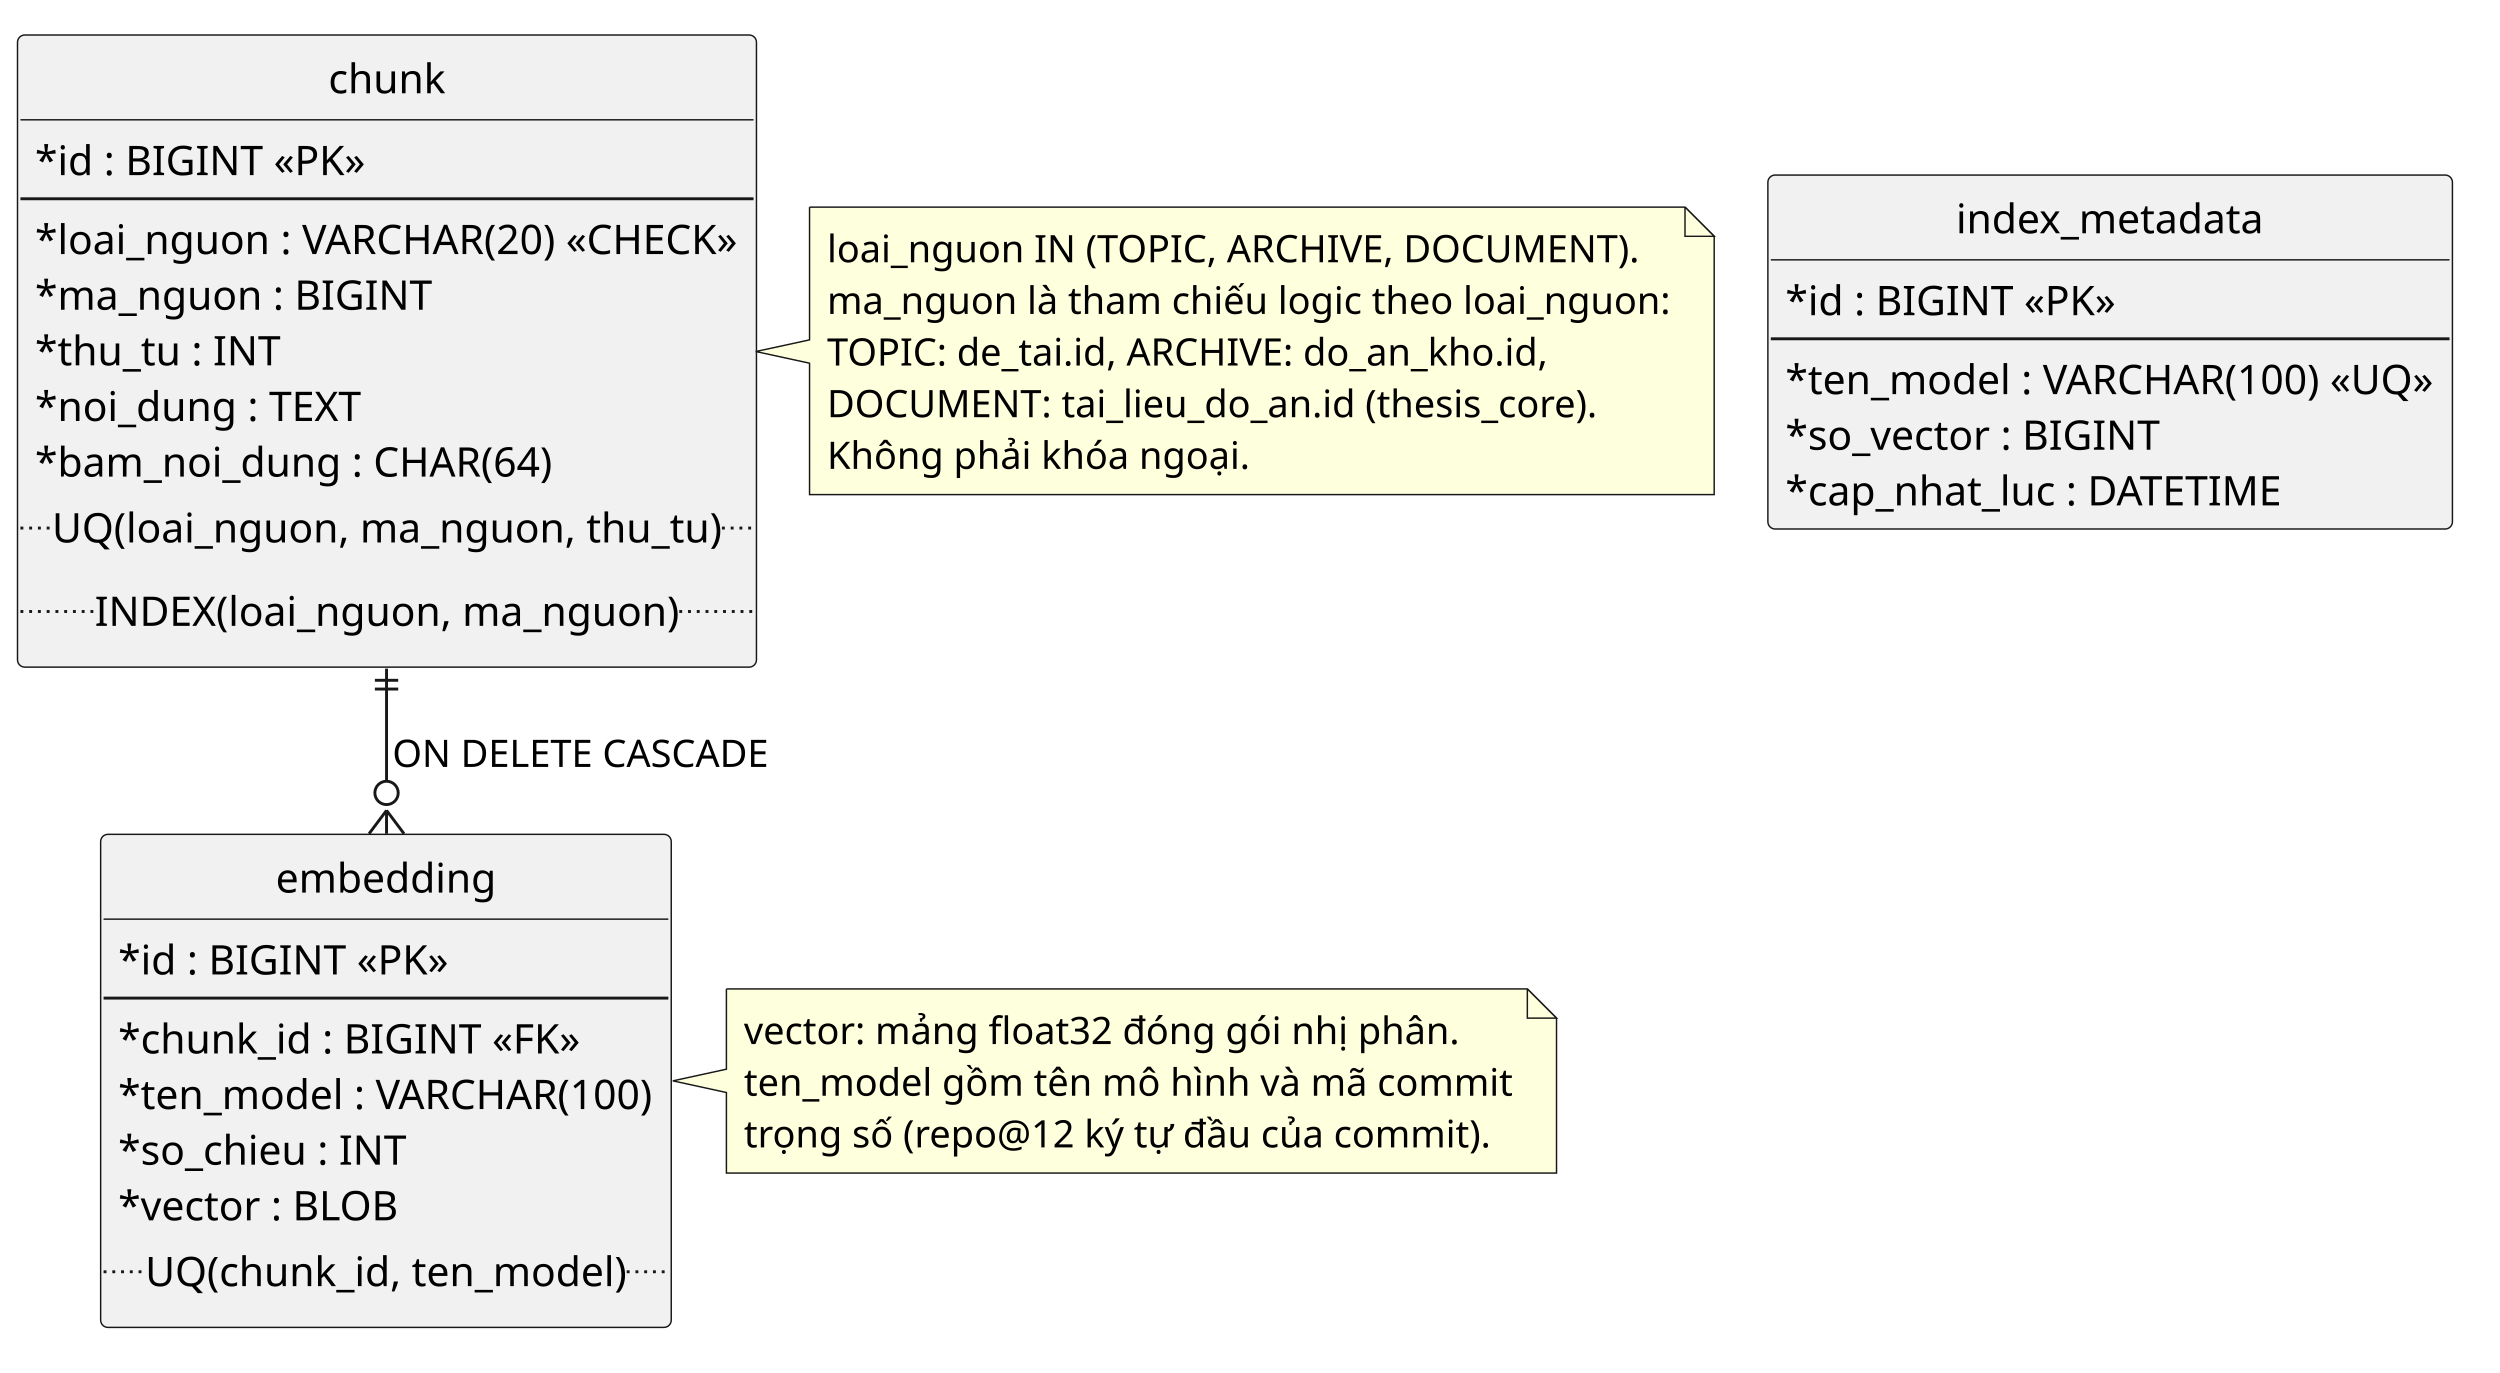
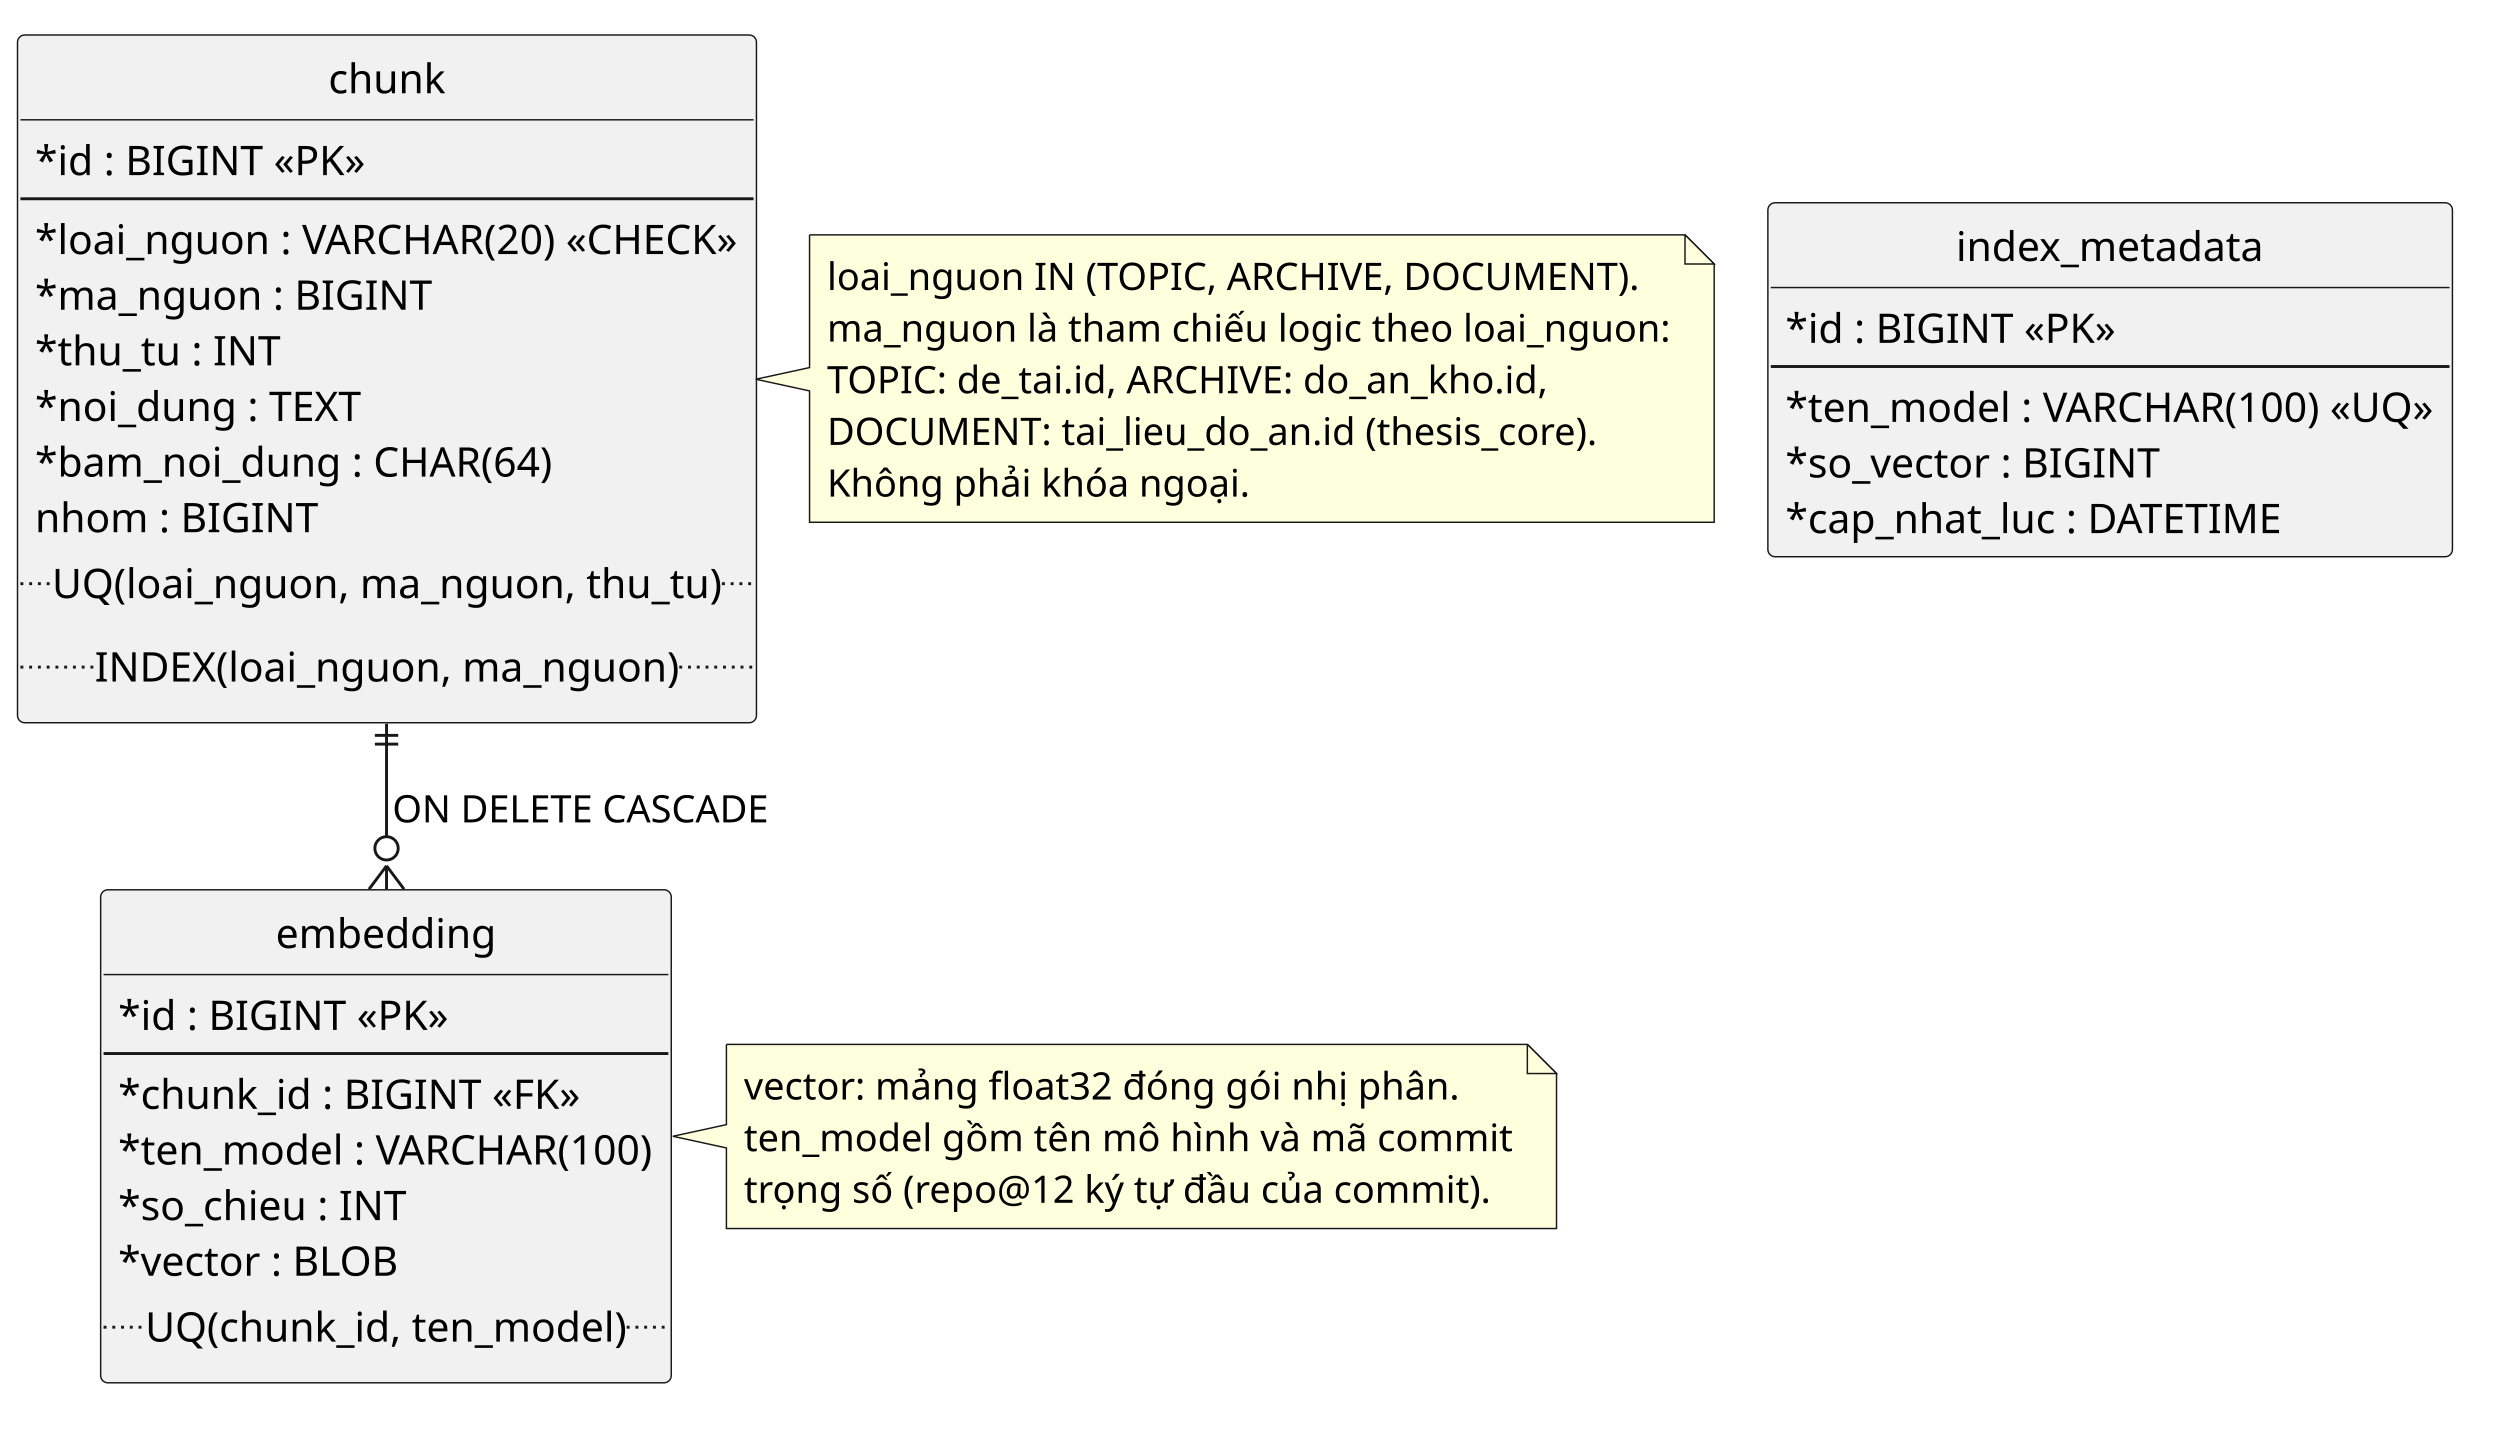
- <svg xmlns="http://www.w3.org/2000/svg" version="1.1" data-diagram-type="CLASS" style="width:1339px;height:735px;background:#FFFFFF;" width="1339.063px" height="735.938px" viewBox="0 0 1339 735" zoomAndPan="magnify" preserveAspectRatio="none" contentStyleType="text/css">
+ <svg xmlns="http://www.w3.org/2000/svg" version="1.1" data-diagram-type="CLASS" style="width:1339px;height:765px;background:#FFFFFF;" width="1339.063px" height="765.625px" viewBox="0 0 1339 765" zoomAndPan="magnify" preserveAspectRatio="none" contentStyleType="text/css">
  <defs />
  <g font-family="sans-serif" lengthAdjust="spacing">
    <g class="entity" data-qualified-name="chunk" id="ent0001" data-source-line="9">
-       <rect x="9.375" y="18.75" width="395.786" height="338.561" fill="#F1F1F1" style="stroke:#181818;stroke-width:0.781;" rx="3.906" ry="3.906" />
+       <rect x="9.375" y="18.75" width="395.786" height="368.355" fill="#F1F1F1" style="stroke:#181818;stroke-width:0.781;" rx="3.906" ry="3.906" />
      <text x="175.899" y="49.947" fill="#000" font-size="21.875" textLength="62.737" font-family="'Noto Sans'">chunk</text>
      <line x1="10.938" y1="64.169" x2="403.598" y2="64.169" style="stroke:#181818;stroke-width:0.781;" />
      <text x="18.75" y="93.803" fill="#000" font-size="21.875" textLength="176.881" font-family="'Noto Sans'">*id : BIGINT «PK»</text>
      <line x1="10.938" y1="106.462" x2="403.598" y2="106.462" style="stroke:#181818;stroke-width:1.563;" />
      <text x="18.75" y="136.097" fill="#000" font-size="21.875" textLength="377.036" font-family="'Noto Sans'">*loai_nguon : VARCHAR(20) «CHECK»</text>
      <text x="18.75" y="165.89" fill="#000" font-size="21.875" textLength="212.734" font-family="'Noto Sans'">*ma_nguon : BIGINT</text>
      <text x="18.75" y="195.684" fill="#000" font-size="21.875" textLength="131.556" font-family="'Noto Sans'">*thu_tu : INT</text>
      <text x="18.75" y="225.477" fill="#000" font-size="21.875" textLength="174.649" font-family="'Noto Sans'">*noi_dung : TEXT</text>
      <text x="18.75" y="255.271" fill="#000" font-size="21.875" textLength="277.002" font-family="'Noto Sans'">*bam_noi_dung : CHAR(64)</text>
-       <line x1="10.938" y1="282.827" x2="27.872" y2="282.827" style="stroke:#181818;stroke-width:1.563;stroke-dasharray:1.563,3.125;" />
-       <text x="27.872" y="290.533" fill="#000" font-size="21.875" textLength="358.792" font-family="'Noto Sans'">UQ(loai_nguon, ma_nguon, thu_tu)</text>
-       <line x1="386.664" y1="282.827" x2="403.598" y2="282.827" style="stroke:#181818;stroke-width:1.563;stroke-dasharray:1.563,3.125;" />
-       <line x1="10.938" y1="327.518" x2="50.72" y2="327.518" style="stroke:#181818;stroke-width:1.563;stroke-dasharray:1.563,3.125;" />
-       <text x="50.72" y="335.224" fill="#000" font-size="21.875" textLength="313.096" font-family="'Noto Sans'">INDEX(loai_nguon, ma_nguon)</text>
-       <line x1="363.816" y1="327.518" x2="403.598" y2="327.518" style="stroke:#181818;stroke-width:1.563;stroke-dasharray:1.563,3.125;" />
+       <text x="18.75" y="285.065" fill="#000" font-size="21.875" textLength="151.724" font-family="'Noto Sans'">nhom : BIGINT</text>
+       <line x1="10.938" y1="312.621" x2="27.872" y2="312.621" style="stroke:#181818;stroke-width:1.563;stroke-dasharray:1.563,3.125;" />
+       <text x="27.872" y="320.327" fill="#000" font-size="21.875" textLength="358.792" font-family="'Noto Sans'">UQ(loai_nguon, ma_nguon, thu_tu)</text>
+       <line x1="386.664" y1="312.621" x2="403.598" y2="312.621" style="stroke:#181818;stroke-width:1.563;stroke-dasharray:1.563,3.125;" />
+       <line x1="10.938" y1="357.311" x2="50.72" y2="357.311" style="stroke:#181818;stroke-width:1.563;stroke-dasharray:1.563,3.125;" />
+       <text x="50.72" y="365.017" fill="#000" font-size="21.875" textLength="313.096" font-family="'Noto Sans'">INDEX(loai_nguon, ma_nguon)</text>
+       <line x1="363.816" y1="357.311" x2="403.598" y2="357.311" style="stroke:#181818;stroke-width:1.563;stroke-dasharray:1.563,3.125;" />
    </g>
-     <g class="entity" data-qualified-name="embedding" id="ent0002" data-source-line="21">
-       <rect x="53.906" y="446.875" width="305.618" height="264.077" fill="#F1F1F1" style="stroke:#181818;stroke-width:0.781;" rx="3.906" ry="3.906" />
-       <text x="147.664" y="478.072" fill="#000" font-size="21.875" textLength="118.103" font-family="'Noto Sans'">embedding</text>
-       <line x1="55.469" y1="492.294" x2="357.961" y2="492.294" style="stroke:#181818;stroke-width:0.781;" />
-       <text x="63.281" y="521.928" fill="#000" font-size="21.875" textLength="176.881" font-family="'Noto Sans'">*id : BIGINT «PK»</text>
-       <line x1="55.469" y1="534.587" x2="357.961" y2="534.587" style="stroke:#181818;stroke-width:1.563;" />
-       <text x="63.281" y="564.222" fill="#000" font-size="21.875" textLength="247.449" font-family="'Noto Sans'">*chunk_id : BIGINT «FK»</text>
-       <text x="63.281" y="594.015" fill="#000" font-size="21.875" textLength="286.868" font-family="'Noto Sans'">*ten_model : VARCHAR(100)</text>
-       <text x="63.281" y="623.809" fill="#000" font-size="21.875" textLength="154.437" font-family="'Noto Sans'">*so_chieu : INT</text>
-       <text x="63.281" y="653.602" fill="#000" font-size="21.875" textLength="150.39" font-family="'Noto Sans'">*vector : BLOB</text>
-       <line x1="55.469" y1="681.159" x2="77.773" y2="681.159" style="stroke:#181818;stroke-width:1.563;stroke-dasharray:1.563,3.125;" />
-       <text x="77.773" y="688.865" fill="#000" font-size="21.875" textLength="257.883" font-family="'Noto Sans'">UQ(chunk_id, ten_model)</text>
-       <line x1="335.657" y1="681.159" x2="357.961" y2="681.159" style="stroke:#181818;stroke-width:1.563;stroke-dasharray:1.563,3.125;" />
+     <g class="entity" data-qualified-name="embedding" id="ent0002" data-source-line="22">
+       <rect x="53.906" y="476.563" width="305.618" height="264.077" fill="#F1F1F1" style="stroke:#181818;stroke-width:0.781;" rx="3.906" ry="3.906" />
+       <text x="147.664" y="507.759" fill="#000" font-size="21.875" textLength="118.103" font-family="'Noto Sans'">embedding</text>
+       <line x1="55.469" y1="521.981" x2="357.961" y2="521.981" style="stroke:#181818;stroke-width:0.781;" />
+       <text x="63.281" y="551.615" fill="#000" font-size="21.875" textLength="176.881" font-family="'Noto Sans'">*id : BIGINT «PK»</text>
+       <line x1="55.469" y1="564.275" x2="357.961" y2="564.275" style="stroke:#181818;stroke-width:1.563;" />
+       <text x="63.281" y="593.909" fill="#000" font-size="21.875" textLength="247.449" font-family="'Noto Sans'">*chunk_id : BIGINT «FK»</text>
+       <text x="63.281" y="623.703" fill="#000" font-size="21.875" textLength="286.868" font-family="'Noto Sans'">*ten_model : VARCHAR(100)</text>
+       <text x="63.281" y="653.496" fill="#000" font-size="21.875" textLength="154.437" font-family="'Noto Sans'">*so_chieu : INT</text>
+       <text x="63.281" y="683.29" fill="#000" font-size="21.875" textLength="150.39" font-family="'Noto Sans'">*vector : BLOB</text>
+       <line x1="55.469" y1="710.846" x2="77.773" y2="710.846" style="stroke:#181818;stroke-width:1.563;stroke-dasharray:1.563,3.125;" />
+       <text x="77.773" y="718.552" fill="#000" font-size="21.875" textLength="257.883" font-family="'Noto Sans'">UQ(chunk_id, ten_model)</text>
+       <line x1="335.657" y1="710.846" x2="357.961" y2="710.846" style="stroke:#181818;stroke-width:1.563;stroke-dasharray:1.563,3.125;" />
    </g>
-     <g class="entity" data-qualified-name="index_metadata" id="ent0003" data-source-line="31">
-       <rect x="946.875" y="93.75" width="366.649" height="189.593" fill="#F1F1F1" style="stroke:#181818;stroke-width:0.781;" rx="3.906" ry="3.906" />
-       <text x="1047.654" y="124.947" fill="#000" font-size="21.875" textLength="165.09" font-family="'Noto Sans'">index_metadata</text>
-       <line x1="948.438" y1="139.169" x2="1311.961" y2="139.169" style="stroke:#181818;stroke-width:0.781;" />
-       <text x="956.25" y="168.803" fill="#000" font-size="21.875" textLength="176.881" font-family="'Noto Sans'">*id : BIGINT «PK»</text>
-       <line x1="948.438" y1="181.462" x2="1311.961" y2="181.462" style="stroke:#181818;stroke-width:1.563;" />
-       <text x="956.25" y="211.097" fill="#000" font-size="21.875" textLength="347.899" font-family="'Noto Sans'">*ten_model : VARCHAR(100) «UQ»</text>
-       <text x="956.25" y="240.89" fill="#000" font-size="21.875" textLength="200.593" font-family="'Noto Sans'">*so_vector : BIGINT</text>
-       <text x="956.25" y="270.684" fill="#000" font-size="21.875" textLength="267.661" font-family="'Noto Sans'">*cap_nhat_luc : DATETIME</text>
+     <g class="entity" data-qualified-name="index_metadata" id="ent0003" data-source-line="32">
+       <rect x="946.875" y="108.594" width="366.649" height="189.593" fill="#F1F1F1" style="stroke:#181818;stroke-width:0.781;" rx="3.906" ry="3.906" />
+       <text x="1047.654" y="139.791" fill="#000" font-size="21.875" textLength="165.09" font-family="'Noto Sans'">index_metadata</text>
+       <line x1="948.438" y1="154.012" x2="1311.961" y2="154.012" style="stroke:#181818;stroke-width:0.781;" />
+       <text x="956.25" y="183.647" fill="#000" font-size="21.875" textLength="176.881" font-family="'Noto Sans'">*id : BIGINT «PK»</text>
+       <line x1="948.438" y1="196.306" x2="1311.961" y2="196.306" style="stroke:#181818;stroke-width:1.563;" />
+       <text x="956.25" y="225.94" fill="#000" font-size="21.875" textLength="347.899" font-family="'Noto Sans'">*ten_model : VARCHAR(100) «UQ»</text>
+       <text x="956.25" y="255.734" fill="#000" font-size="21.875" textLength="200.593" font-family="'Noto Sans'">*so_vector : BIGINT</text>
+       <text x="956.25" y="285.528" fill="#000" font-size="21.875" textLength="267.661" font-family="'Noto Sans'">*cap_nhat_luc : DATETIME</text>
    </g>
-     <g class="entity" data-qualified-name="GMN5" id="ent0006" data-source-line="42">
-       <path d="M433.594,110.938 L433.594,182.031 L404.785,188.281 L433.594,194.531 L433.594,264.891 A0,0 0 0 0 433.594,264.891 L918.116,264.891 A0,0 0 0 0 918.116,264.891 L918.116,126.563 L902.491,110.938 L433.594,110.938 A0,0 0 0 0 433.594,110.938" style="stroke:#181818;stroke-width:0.781;" fill="#FEFFDD" />
-       <path d="M902.491,110.938 L902.491,126.563 L918.116,126.563 L902.491,110.938" style="stroke:#181818;stroke-width:0.781;" fill="#FEFFDD" />
-       <text x="442.969" y="140.464" fill="#000" font-size="20.313" textLength="435.46" font-family="'Noto Sans'">loai_nguon IN (TOPIC, ARCHIVE, DOCUMENT).</text>
-       <text x="442.969" y="168.13" fill="#000" font-size="20.313" textLength="451.71" font-family="'Noto Sans'">ma_nguon là tham chiếu logic theo loai_nguon:</text>
-       <text x="442.969" y="195.795" fill="#000" font-size="20.313" textLength="386.405" font-family="'Noto Sans'">TOPIC: de_tai.id, ARCHIVE: do_an_kho.id,</text>
-       <text x="442.969" y="223.461" fill="#000" font-size="20.313" textLength="412.832" font-family="'Noto Sans'">DOCUMENT: tai_lieu_do_an.id (thesis_core).</text>
-       <text x="442.969" y="251.127" fill="#000" font-size="20.313" textLength="226.485" font-family="'Noto Sans'">Không phải khóa ngoại.</text>
+     <g class="entity" data-qualified-name="GMN5" id="ent0006" data-source-line="43">
+       <path d="M433.594,125.781 L433.594,196.875 L404.785,203.125 L433.594,209.375 L433.594,279.735 A0,0 0 0 0 433.594,279.735 L918.116,279.735 A0,0 0 0 0 918.116,279.735 L918.116,141.406 L902.491,125.781 L433.594,125.781 A0,0 0 0 0 433.594,125.781" style="stroke:#181818;stroke-width:0.781;" fill="#FEFFDD" />
+       <path d="M902.491,125.781 L902.491,141.406 L918.116,141.406 L902.491,125.781" style="stroke:#181818;stroke-width:0.781;" fill="#FEFFDD" />
+       <text x="442.969" y="155.308" fill="#000" font-size="20.313" textLength="435.46" font-family="'Noto Sans'">loai_nguon IN (TOPIC, ARCHIVE, DOCUMENT).</text>
+       <text x="442.969" y="182.973" fill="#000" font-size="20.313" textLength="451.71" font-family="'Noto Sans'">ma_nguon là tham chiếu logic theo loai_nguon:</text>
+       <text x="442.969" y="210.639" fill="#000" font-size="20.313" textLength="386.405" font-family="'Noto Sans'">TOPIC: de_tai.id, ARCHIVE: do_an_kho.id,</text>
+       <text x="442.969" y="238.305" fill="#000" font-size="20.313" textLength="412.832" font-family="'Noto Sans'">DOCUMENT: tai_lieu_do_an.id (thesis_core).</text>
+       <text x="442.969" y="265.97" fill="#000" font-size="20.313" textLength="226.485" font-family="'Noto Sans'">Không phải khóa ngoại.</text>
    </g>
-     <g class="entity" data-qualified-name="GMN8" id="ent0009" data-source-line="50">
-       <path d="M389.063,529.688 L389.063,572.656 L360.37,578.906 L389.063,585.156 L389.063,628.309 A0,0 0 0 0 389.063,628.309 L833.671,628.309 A0,0 0 0 0 833.671,628.309 L833.671,545.313 L818.046,529.688 L389.063,529.688 A0,0 0 0 0 389.063,529.688" style="stroke:#181818;stroke-width:0.781;" fill="#FEFFDD" />
-       <path d="M818.046,529.688 L818.046,545.313 L833.671,545.313 L818.046,529.688" style="stroke:#181818;stroke-width:0.781;" fill="#FEFFDD" />
-       <text x="398.438" y="559.214" fill="#000" font-size="20.313" textLength="383.257" font-family="'Noto Sans'">vector: mảng float32 đóng gói nhị phân.</text>
-       <text x="398.438" y="586.88" fill="#000" font-size="20.313" textLength="411.796" font-family="'Noto Sans'">ten_model gồm tên mô hình và mã commit</text>
-       <text x="398.438" y="614.545" fill="#000" font-size="20.313" textLength="400.807" font-family="'Noto Sans'">trọng số (repo@12 ký tự đầu của commit).</text>
+     <g class="entity" data-qualified-name="GMN8" id="ent0009" data-source-line="51">
+       <path d="M389.063,559.375 L389.063,602.344 L360.37,608.594 L389.063,614.844 L389.063,657.997 A0,0 0 0 0 389.063,657.997 L833.671,657.997 A0,0 0 0 0 833.671,657.997 L833.671,575 L818.046,559.375 L389.063,559.375 A0,0 0 0 0 389.063,559.375" style="stroke:#181818;stroke-width:0.781;" fill="#FEFFDD" />
+       <path d="M818.046,559.375 L818.046,575 L833.671,575 L818.046,559.375" style="stroke:#181818;stroke-width:0.781;" fill="#FEFFDD" />
+       <text x="398.438" y="588.902" fill="#000" font-size="20.313" textLength="383.257" font-family="'Noto Sans'">vector: mảng float32 đóng gói nhị phân.</text>
+       <text x="398.438" y="616.567" fill="#000" font-size="20.313" textLength="411.796" font-family="'Noto Sans'">ten_model gồm tên mô hình và mã commit</text>
+       <text x="398.438" y="644.233" fill="#000" font-size="20.313" textLength="400.807" font-family="'Noto Sans'">trọng số (repo@12 ký tự đầu của commit).</text>
    </g>
    <g class="link" data-entity-1="ent0001" data-entity-2="ent0002" id="lnk4" data-link-type="crowfoot">
-       <line x1="200.781" y1="364.366" x2="213.281" y2="364.366" style="stroke:#181818;stroke-width:1.563;" />
-       <line x1="200.781" y1="369.054" x2="213.281" y2="369.054" style="stroke:#181818;stroke-width:1.563;" />
-       <line x1="207.031" y1="370.616" x2="207.031" y2="358.116" style="stroke:#181818;stroke-width:1.563;" />
-       <line x1="207.031" y1="434.056" x2="216.406" y2="446.556" style="stroke:#181818;stroke-width:1.563;" />
-       <line x1="207.031" y1="434.056" x2="197.656" y2="446.556" style="stroke:#181818;stroke-width:1.563;" />
-       <line x1="207.031" y1="434.056" x2="207.031" y2="446.556" style="stroke:#181818;stroke-width:1.563;" />
-       <ellipse cx="207.031" cy="424.681" rx="6.25" ry="6.25" fill="none" style="stroke:#181818;stroke-width:1.563;" />
-       <path d="M207.031,370.616 C207.031,400.232 207.031,390.032 207.031,418.431" style="stroke:#181818;stroke-width:1.563;" fill="none" />
-       <text x="210.156" y="410.777" fill="#000" font-size="20.313" textLength="201.419" font-family="'Noto Sans'">ON DELETE CASCADE</text>
+       <line x1="200.781" y1="393.861" x2="213.281" y2="393.861" style="stroke:#181818;stroke-width:1.563;" />
+       <line x1="200.781" y1="398.549" x2="213.281" y2="398.549" style="stroke:#181818;stroke-width:1.563;" />
+       <line x1="207.031" y1="400.111" x2="207.031" y2="387.611" style="stroke:#181818;stroke-width:1.563;" />
+       <line x1="207.031" y1="463.745" x2="216.406" y2="476.245" style="stroke:#181818;stroke-width:1.563;" />
+       <line x1="207.031" y1="463.745" x2="197.656" y2="476.245" style="stroke:#181818;stroke-width:1.563;" />
+       <line x1="207.031" y1="463.745" x2="207.031" y2="476.245" style="stroke:#181818;stroke-width:1.563;" />
+       <ellipse cx="207.031" cy="454.37" rx="6.25" ry="6.25" fill="none" style="stroke:#181818;stroke-width:1.563;" />
+       <path d="M207.031,400.111 C207.031,430.004 207.031,419.813 207.031,448.12" style="stroke:#181818;stroke-width:1.563;" fill="none" />
+       <text x="210.156" y="440.464" fill="#000" font-size="20.313" textLength="201.419" font-family="'Noto Sans'">ON DELETE CASCADE</text>
    </g>
  </g>
</svg>
